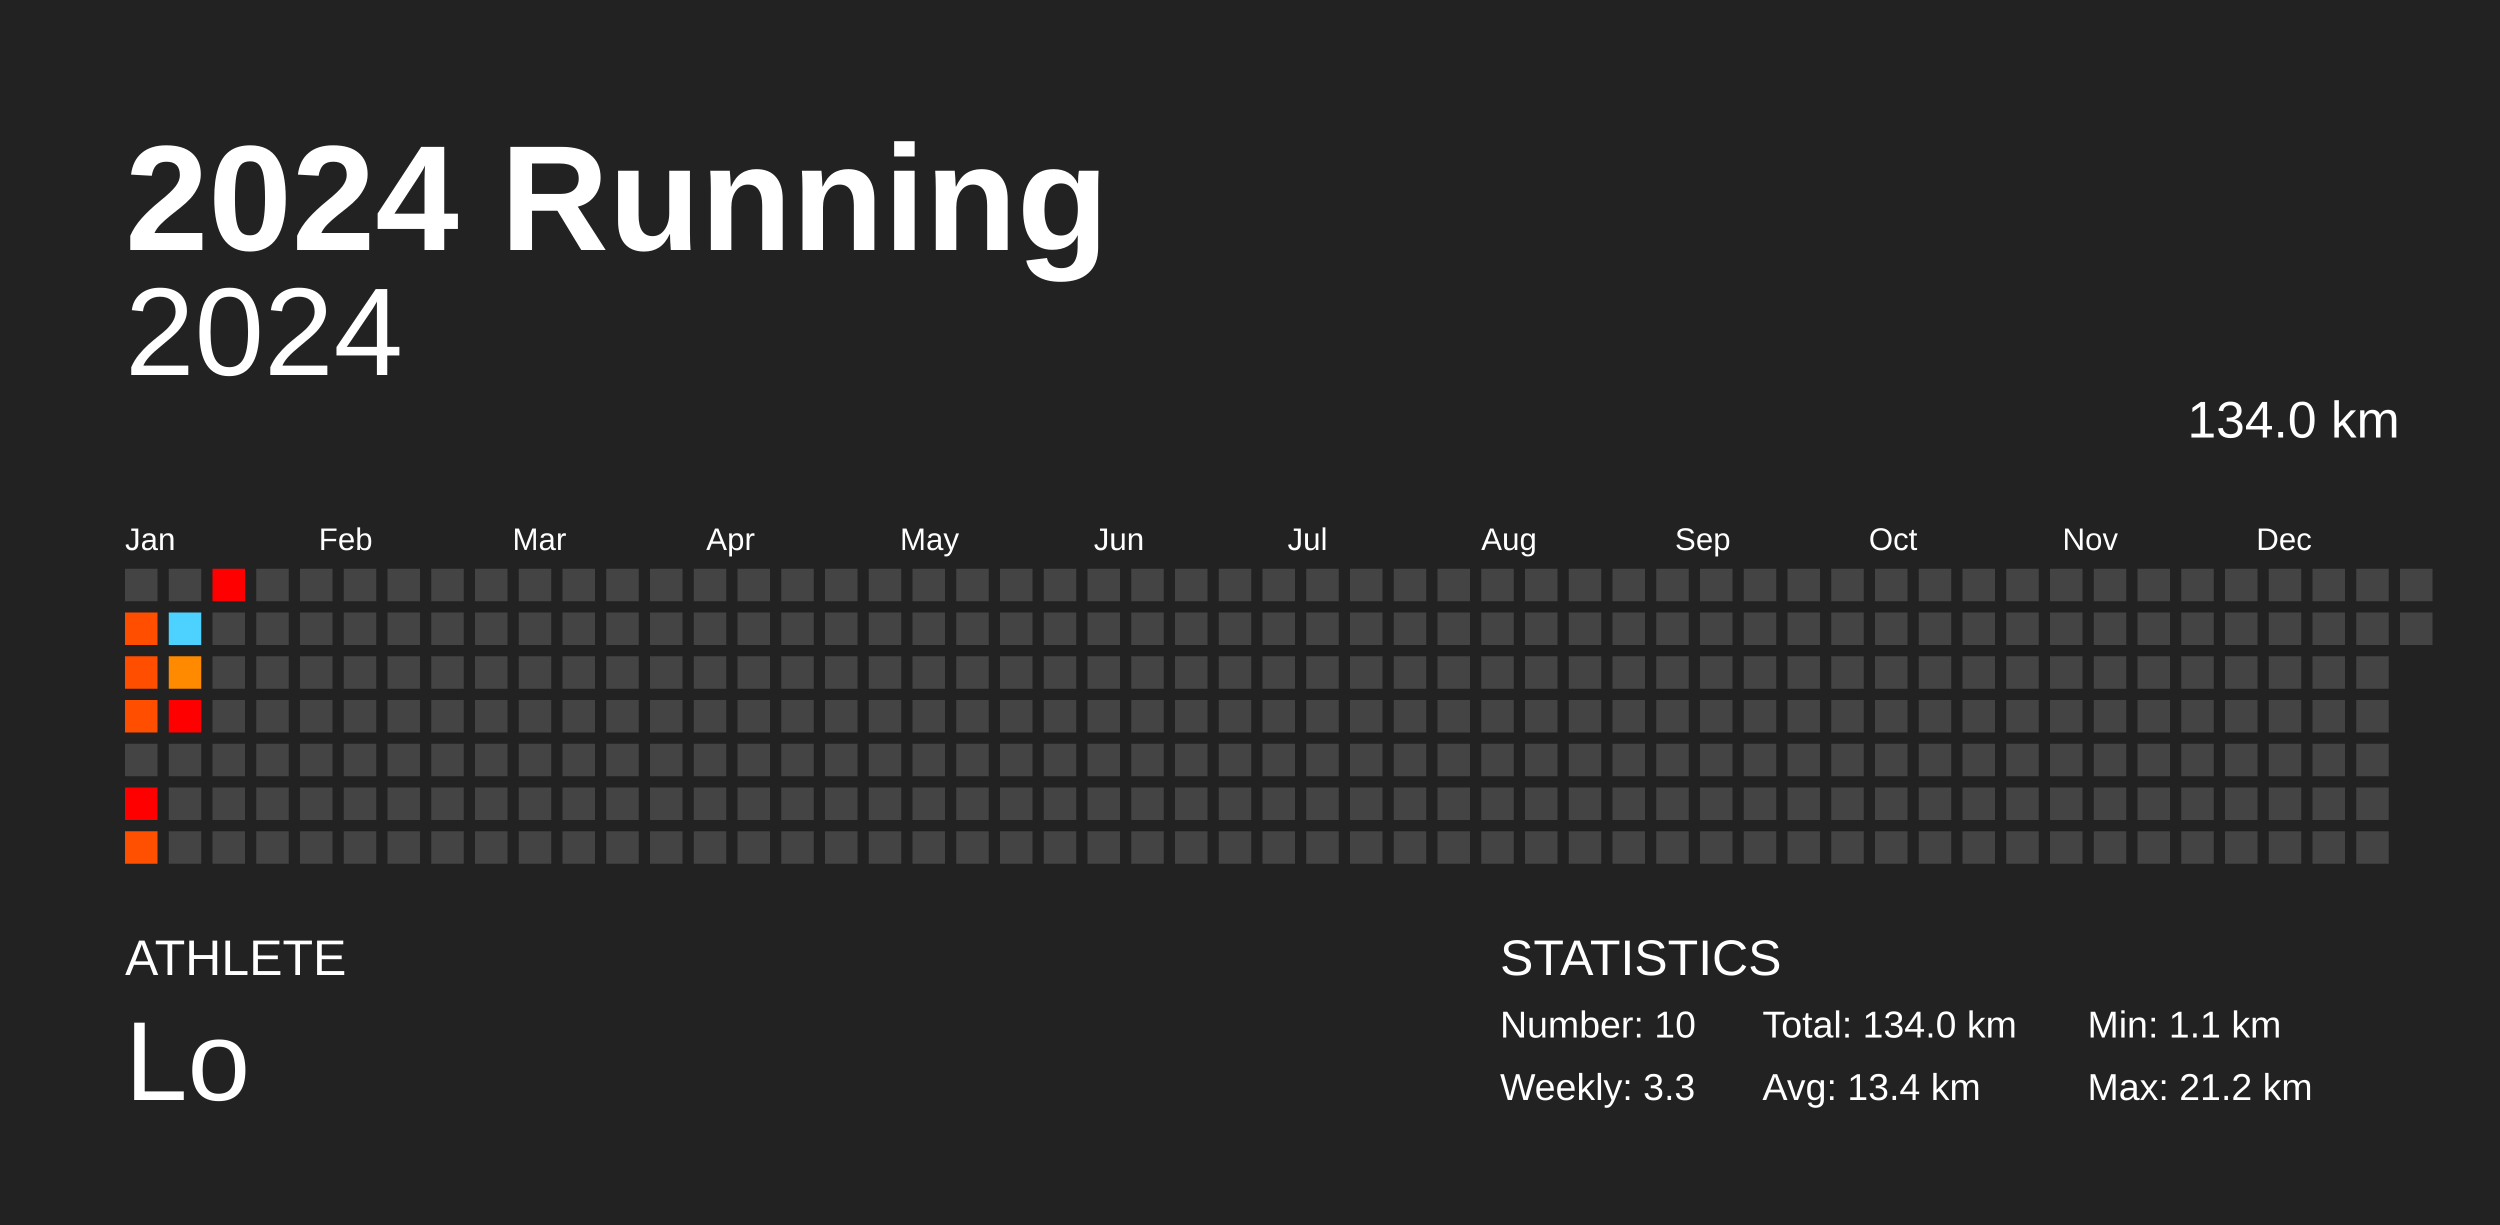
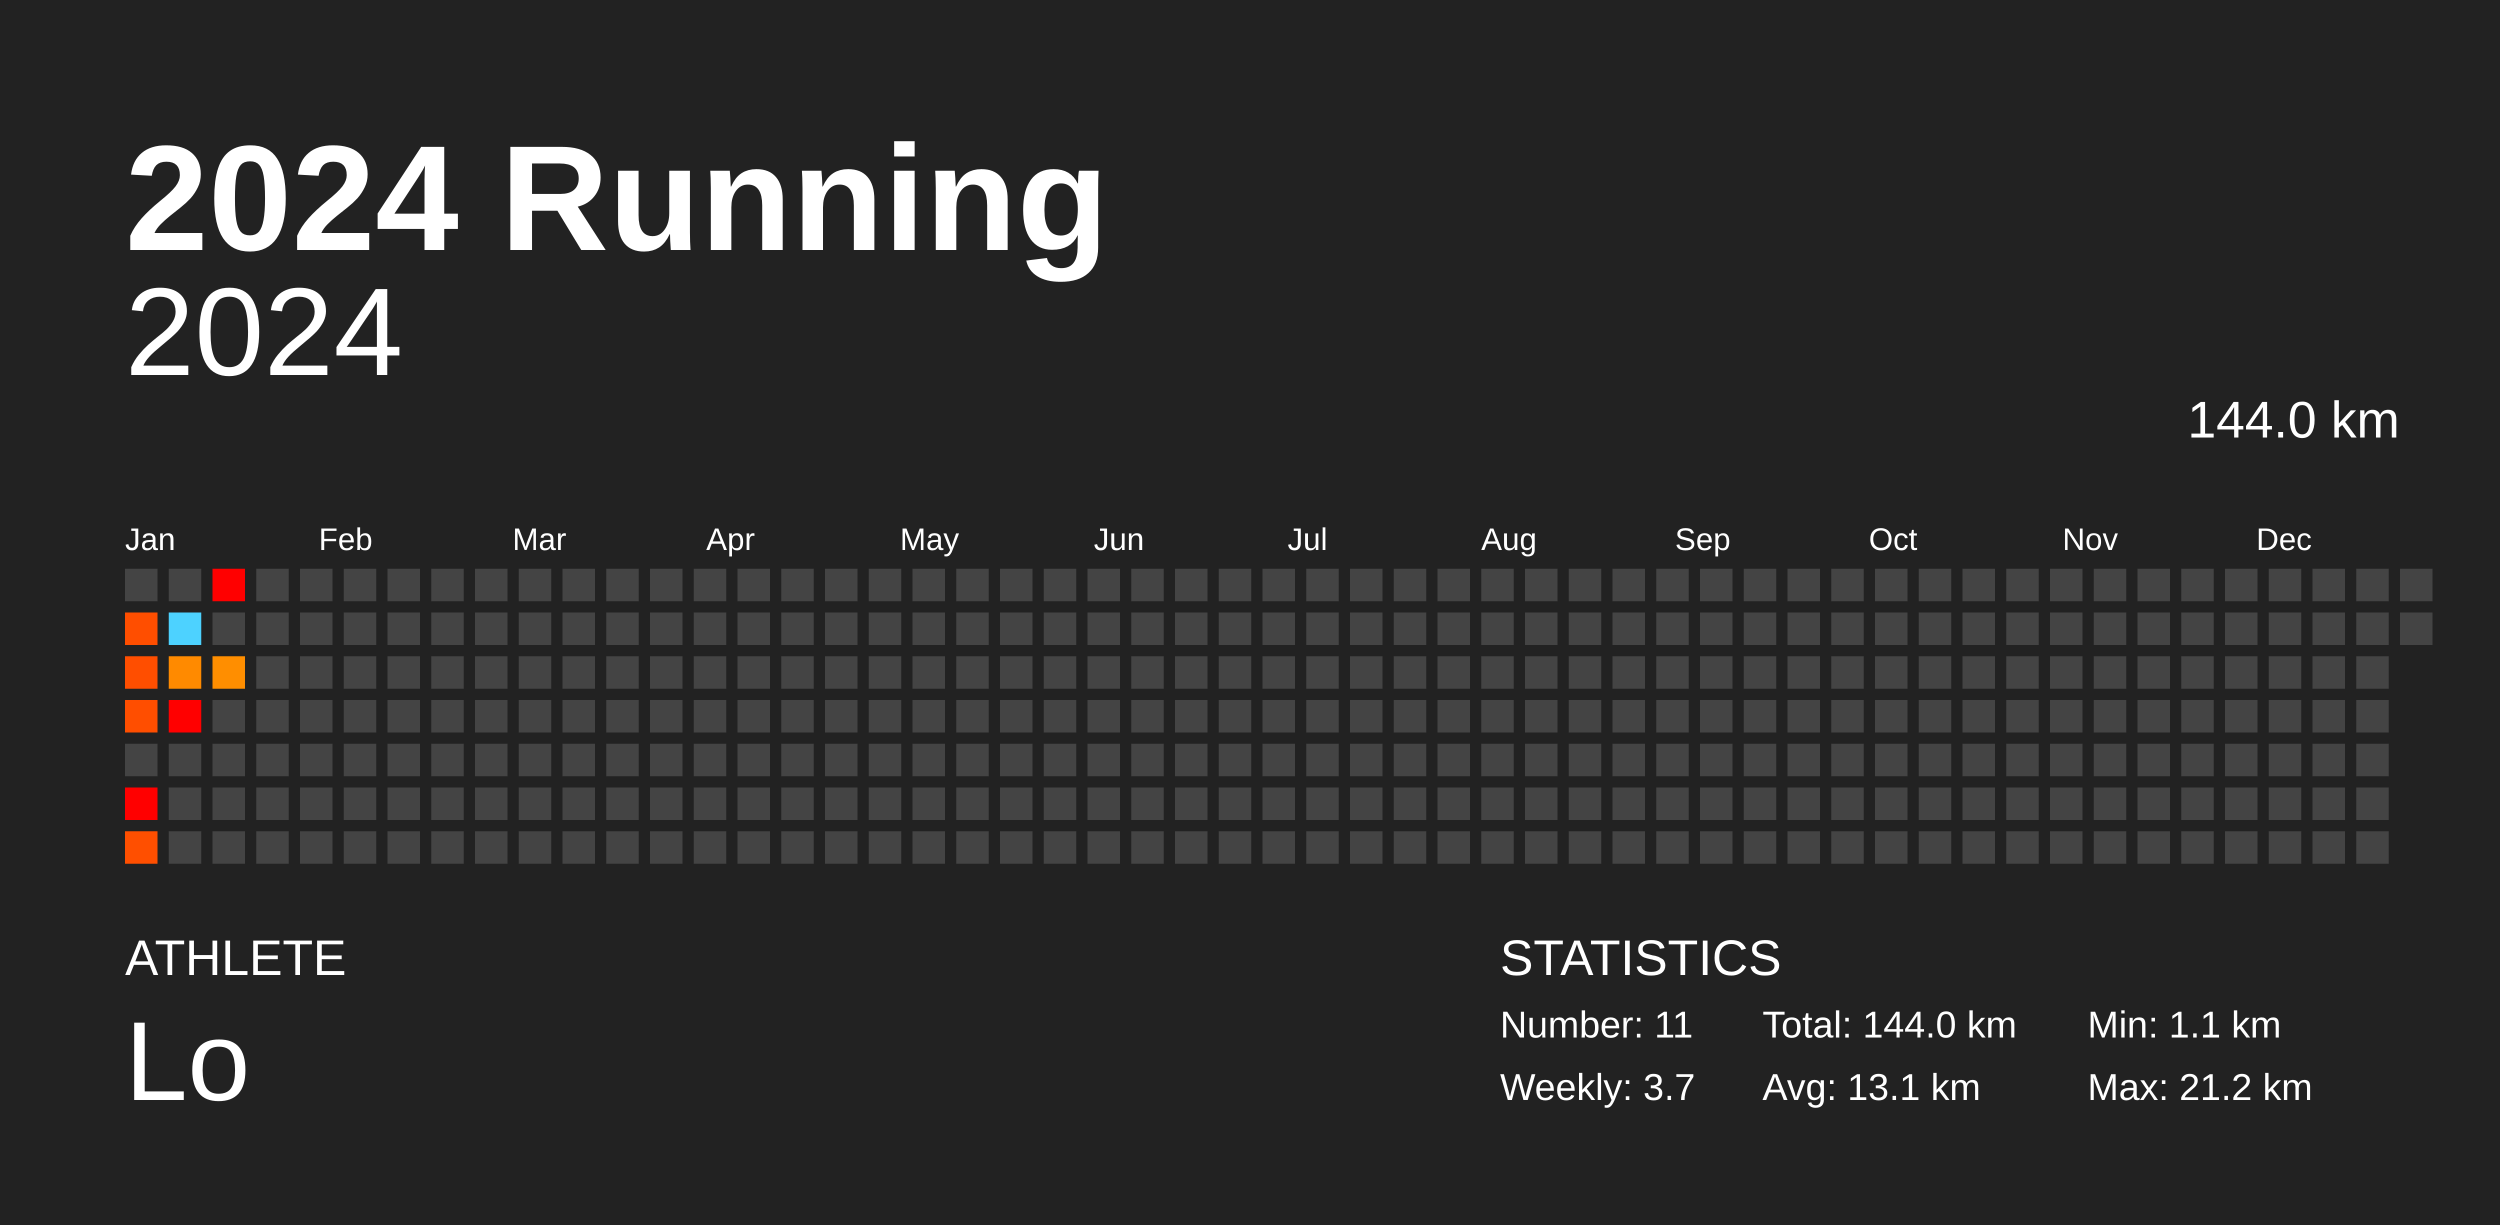
<svg xmlns="http://www.w3.org/2000/svg" baseProfile="full" height="98mm" version="1.1" viewBox="0,0,200,98" width="200mm">
  <defs />
  <rect fill="#222222" height="98" width="200" x="0" y="0" />
  <text fill="#FFFFFF" style="font-size:12px; font-family:Arial; font-weight:bold;" x="10" y="20">2024 Running</text>
  <text fill="#FFFFFF" style="font-size:4px; font-family:Arial" x="10" y="78">ATHLETE</text>
  <text fill="#FFFFFF" style="font-size:9px; font-family:Arial" x="10" y="88">Lo</text>
  <text fill="#FFFFFF" style="font-size:4px; font-family:Arial" x="120" y="78">STATISTICS</text>
-   <text fill="#FFFFFF" style="font-size:3px; font-family:Arial" x="120" y="83">Number: 10</text>
-   <text fill="#FFFFFF" style="font-size:3px; font-family:Arial" x="120" y="88">Weekly: 3.3</text>
-   <text fill="#FFFFFF" style="font-size:3px; font-family:Arial" x="141" y="83">Total: 134.0 km</text>
-   <text fill="#FFFFFF" style="font-size:3px; font-family:Arial" x="141" y="88">Avg: 13.4 km</text>
+   <text fill="#FFFFFF" style="font-size:3px; font-family:Arial" x="120" y="83">Number: 11</text>
+   <text fill="#FFFFFF" style="font-size:3px; font-family:Arial" x="120" y="88">Weekly: 3.7</text>
+   <text fill="#FFFFFF" style="font-size:3px; font-family:Arial" x="141" y="83">Total: 144.0 km</text>
+   <text fill="#FFFFFF" style="font-size:3px; font-family:Arial" x="141" y="88">Avg: 13.1 km</text>
  <text fill="#FFFFFF" style="font-size:3px; font-family:Arial" x="167" y="83">Min: 1.1 km</text>
  <text fill="#FFFFFF" style="font-size:3px; font-family:Arial" x="167" y="88">Max: 21.2 km</text>
  <text alignment-baseline="hanging" fill="#FFFFFF" style="font-size:10.0px; font-family:Arial;" x="10" y="30">2024</text>
-   <text alignment-baseline="hanging" fill="#FFFFFF" style="font-size:4.125px; font-family:Arial;" x="175" y="35">134.0 km</text>
+   <text alignment-baseline="hanging" fill="#FFFFFF" style="font-size:4.125px; font-family:Arial;" x="175" y="35">144.0 km</text>
  <text fill="#FFFFFF" style="font-size:2.5px; font-family:Arial" x="10.0" y="44">Jan</text>
  <text fill="#FFFFFF" style="font-size:2.5px; font-family:Arial" x="25.5" y="44">Feb</text>
  <text fill="#FFFFFF" style="font-size:2.5px; font-family:Arial" x="41.0" y="44">Mar</text>
  <text fill="#FFFFFF" style="font-size:2.5px; font-family:Arial" x="56.5" y="44">Apr</text>
  <text fill="#FFFFFF" style="font-size:2.5px; font-family:Arial" x="72.0" y="44">May</text>
  <text fill="#FFFFFF" style="font-size:2.5px; font-family:Arial" x="87.5" y="44">Jun</text>
  <text fill="#FFFFFF" style="font-size:2.5px; font-family:Arial" x="103.0" y="44">Jul</text>
  <text fill="#FFFFFF" style="font-size:2.5px; font-family:Arial" x="118.5" y="44">Aug</text>
  <text fill="#FFFFFF" style="font-size:2.5px; font-family:Arial" x="134.0" y="44">Sep</text>
  <text fill="#FFFFFF" style="font-size:2.5px; font-family:Arial" x="149.5" y="44">Oct</text>
  <text fill="#FFFFFF" style="font-size:2.5px; font-family:Arial" x="165.0" y="44">Nov</text>
  <text fill="#FFFFFF" style="font-size:2.5px; font-family:Arial" x="180.5" y="44">Dec</text>
  <rect fill="#444444" height="2.6" width="2.6" x="10.0" y="45.5" />
  <rect fill="#ff4e00" height="2.6" width="2.6" x="10.0" y="49.0" />
  <rect fill="#ff4e00" height="2.6" width="2.6" x="10.0" y="52.5" />
  <rect fill="#ff4e00" height="2.6" width="2.6" x="10.0" y="56.0" />
  <rect fill="#444444" height="2.6" width="2.6" x="10.0" y="59.5" />
  <rect fill="red" height="2.6" width="2.6" x="10.0" y="63.0" />
  <rect fill="#ff4f00" height="2.6" width="2.6" x="10.0" y="66.5" />
  <rect fill="#444444" height="2.6" width="2.6" x="13.5" y="45.5" />
  <rect fill="#4dd2ff" height="2.6" width="2.6" x="13.5" y="49.0" />
  <rect fill="#ff8a00" height="2.6" width="2.6" x="13.5" y="52.5" />
  <rect fill="red" height="2.6" width="2.6" x="13.5" y="56.0" />
  <rect fill="#444444" height="2.6" width="2.6" x="13.5" y="59.5" />
  <rect fill="#444444" height="2.6" width="2.6" x="13.5" y="63.0" />
  <rect fill="#444444" height="2.6" width="2.6" x="13.5" y="66.5" />
  <rect fill="red" height="2.6" width="2.6" x="17.0" y="45.5" />
  <rect fill="#444444" height="2.6" width="2.6" x="17.0" y="49.0" />
-   <rect fill="#444444" height="2.6" width="2.6" x="17.0" y="52.5" />
+   <rect fill="#ff8e00" height="2.6" width="2.6" x="17.0" y="52.5" />
  <rect fill="#444444" height="2.6" width="2.6" x="17.0" y="56.0" />
  <rect fill="#444444" height="2.6" width="2.6" x="17.0" y="59.5" />
  <rect fill="#444444" height="2.6" width="2.6" x="17.0" y="63.0" />
  <rect fill="#444444" height="2.6" width="2.6" x="17.0" y="66.5" />
  <rect fill="#444444" height="2.6" width="2.6" x="20.5" y="45.5" />
  <rect fill="#444444" height="2.6" width="2.6" x="20.5" y="49.0" />
  <rect fill="#444444" height="2.6" width="2.6" x="20.5" y="52.5" />
  <rect fill="#444444" height="2.6" width="2.6" x="20.5" y="56.0" />
  <rect fill="#444444" height="2.6" width="2.6" x="20.5" y="59.5" />
  <rect fill="#444444" height="2.6" width="2.6" x="20.5" y="63.0" />
  <rect fill="#444444" height="2.6" width="2.6" x="20.5" y="66.5" />
  <rect fill="#444444" height="2.6" width="2.6" x="24.0" y="45.5" />
  <rect fill="#444444" height="2.6" width="2.6" x="24.0" y="49.0" />
  <rect fill="#444444" height="2.6" width="2.6" x="24.0" y="52.5" />
  <rect fill="#444444" height="2.6" width="2.6" x="24.0" y="56.0" />
  <rect fill="#444444" height="2.6" width="2.6" x="24.0" y="59.5" />
  <rect fill="#444444" height="2.6" width="2.6" x="24.0" y="63.0" />
  <rect fill="#444444" height="2.6" width="2.6" x="24.0" y="66.5" />
  <rect fill="#444444" height="2.6" width="2.6" x="27.5" y="45.5" />
  <rect fill="#444444" height="2.6" width="2.6" x="27.5" y="49.0" />
  <rect fill="#444444" height="2.6" width="2.6" x="27.5" y="52.5" />
  <rect fill="#444444" height="2.6" width="2.6" x="27.5" y="56.0" />
  <rect fill="#444444" height="2.6" width="2.6" x="27.5" y="59.5" />
  <rect fill="#444444" height="2.6" width="2.6" x="27.5" y="63.0" />
  <rect fill="#444444" height="2.6" width="2.6" x="27.5" y="66.5" />
  <rect fill="#444444" height="2.6" width="2.6" x="31.0" y="45.5" />
  <rect fill="#444444" height="2.6" width="2.6" x="31.0" y="49.0" />
  <rect fill="#444444" height="2.6" width="2.6" x="31.0" y="52.5" />
  <rect fill="#444444" height="2.6" width="2.6" x="31.0" y="56.0" />
  <rect fill="#444444" height="2.6" width="2.6" x="31.0" y="59.5" />
  <rect fill="#444444" height="2.6" width="2.6" x="31.0" y="63.0" />
  <rect fill="#444444" height="2.6" width="2.6" x="31.0" y="66.5" />
  <rect fill="#444444" height="2.6" width="2.6" x="34.5" y="45.5" />
  <rect fill="#444444" height="2.6" width="2.6" x="34.5" y="49.0" />
  <rect fill="#444444" height="2.6" width="2.6" x="34.5" y="52.5" />
  <rect fill="#444444" height="2.6" width="2.6" x="34.5" y="56.0" />
  <rect fill="#444444" height="2.6" width="2.6" x="34.5" y="59.5" />
  <rect fill="#444444" height="2.6" width="2.6" x="34.5" y="63.0" />
  <rect fill="#444444" height="2.6" width="2.6" x="34.5" y="66.5" />
  <rect fill="#444444" height="2.6" width="2.6" x="38.0" y="45.5" />
  <rect fill="#444444" height="2.6" width="2.6" x="38.0" y="49.0" />
  <rect fill="#444444" height="2.6" width="2.6" x="38.0" y="52.5" />
  <rect fill="#444444" height="2.6" width="2.6" x="38.0" y="56.0" />
  <rect fill="#444444" height="2.6" width="2.6" x="38.0" y="59.5" />
  <rect fill="#444444" height="2.6" width="2.6" x="38.0" y="63.0" />
  <rect fill="#444444" height="2.6" width="2.6" x="38.0" y="66.5" />
  <rect fill="#444444" height="2.6" width="2.6" x="41.5" y="45.5" />
  <rect fill="#444444" height="2.6" width="2.6" x="41.5" y="49.0" />
  <rect fill="#444444" height="2.6" width="2.6" x="41.5" y="52.5" />
  <rect fill="#444444" height="2.6" width="2.6" x="41.5" y="56.0" />
  <rect fill="#444444" height="2.6" width="2.6" x="41.5" y="59.5" />
  <rect fill="#444444" height="2.6" width="2.6" x="41.5" y="63.0" />
  <rect fill="#444444" height="2.6" width="2.6" x="41.5" y="66.5" />
  <rect fill="#444444" height="2.6" width="2.6" x="45.0" y="45.5" />
  <rect fill="#444444" height="2.6" width="2.6" x="45.0" y="49.0" />
  <rect fill="#444444" height="2.6" width="2.6" x="45.0" y="52.5" />
  <rect fill="#444444" height="2.6" width="2.6" x="45.0" y="56.0" />
  <rect fill="#444444" height="2.6" width="2.6" x="45.0" y="59.5" />
  <rect fill="#444444" height="2.6" width="2.6" x="45.0" y="63.0" />
  <rect fill="#444444" height="2.6" width="2.6" x="45.0" y="66.5" />
  <rect fill="#444444" height="2.6" width="2.6" x="48.5" y="45.5" />
  <rect fill="#444444" height="2.6" width="2.6" x="48.5" y="49.0" />
  <rect fill="#444444" height="2.6" width="2.6" x="48.5" y="52.5" />
  <rect fill="#444444" height="2.6" width="2.6" x="48.5" y="56.0" />
  <rect fill="#444444" height="2.6" width="2.6" x="48.5" y="59.5" />
  <rect fill="#444444" height="2.6" width="2.6" x="48.5" y="63.0" />
  <rect fill="#444444" height="2.6" width="2.6" x="48.5" y="66.5" />
  <rect fill="#444444" height="2.6" width="2.6" x="52.0" y="45.5" />
  <rect fill="#444444" height="2.6" width="2.6" x="52.0" y="49.0" />
  <rect fill="#444444" height="2.6" width="2.6" x="52.0" y="52.5" />
  <rect fill="#444444" height="2.6" width="2.6" x="52.0" y="56.0" />
  <rect fill="#444444" height="2.6" width="2.6" x="52.0" y="59.5" />
  <rect fill="#444444" height="2.6" width="2.6" x="52.0" y="63.0" />
  <rect fill="#444444" height="2.6" width="2.6" x="52.0" y="66.5" />
  <rect fill="#444444" height="2.6" width="2.6" x="55.5" y="45.5" />
  <rect fill="#444444" height="2.6" width="2.6" x="55.5" y="49.0" />
  <rect fill="#444444" height="2.6" width="2.6" x="55.5" y="52.5" />
  <rect fill="#444444" height="2.6" width="2.6" x="55.5" y="56.0" />
  <rect fill="#444444" height="2.6" width="2.6" x="55.5" y="59.5" />
  <rect fill="#444444" height="2.6" width="2.6" x="55.5" y="63.0" />
  <rect fill="#444444" height="2.6" width="2.6" x="55.5" y="66.5" />
  <rect fill="#444444" height="2.6" width="2.6" x="59.0" y="45.5" />
  <rect fill="#444444" height="2.6" width="2.6" x="59.0" y="49.0" />
  <rect fill="#444444" height="2.6" width="2.6" x="59.0" y="52.5" />
  <rect fill="#444444" height="2.6" width="2.6" x="59.0" y="56.0" />
  <rect fill="#444444" height="2.6" width="2.6" x="59.0" y="59.5" />
  <rect fill="#444444" height="2.6" width="2.6" x="59.0" y="63.0" />
  <rect fill="#444444" height="2.6" width="2.6" x="59.0" y="66.5" />
  <rect fill="#444444" height="2.6" width="2.6" x="62.5" y="45.5" />
  <rect fill="#444444" height="2.6" width="2.6" x="62.5" y="49.0" />
  <rect fill="#444444" height="2.6" width="2.6" x="62.5" y="52.5" />
  <rect fill="#444444" height="2.6" width="2.6" x="62.5" y="56.0" />
  <rect fill="#444444" height="2.6" width="2.6" x="62.5" y="59.5" />
  <rect fill="#444444" height="2.6" width="2.6" x="62.5" y="63.0" />
  <rect fill="#444444" height="2.6" width="2.6" x="62.5" y="66.5" />
  <rect fill="#444444" height="2.6" width="2.6" x="66.0" y="45.5" />
  <rect fill="#444444" height="2.6" width="2.6" x="66.0" y="49.0" />
  <rect fill="#444444" height="2.6" width="2.6" x="66.0" y="52.5" />
  <rect fill="#444444" height="2.6" width="2.6" x="66.0" y="56.0" />
  <rect fill="#444444" height="2.6" width="2.6" x="66.0" y="59.5" />
  <rect fill="#444444" height="2.6" width="2.6" x="66.0" y="63.0" />
  <rect fill="#444444" height="2.6" width="2.6" x="66.0" y="66.5" />
  <rect fill="#444444" height="2.6" width="2.6" x="69.5" y="45.5" />
  <rect fill="#444444" height="2.6" width="2.6" x="69.5" y="49.0" />
  <rect fill="#444444" height="2.6" width="2.6" x="69.5" y="52.5" />
  <rect fill="#444444" height="2.6" width="2.6" x="69.5" y="56.0" />
  <rect fill="#444444" height="2.6" width="2.6" x="69.5" y="59.5" />
  <rect fill="#444444" height="2.6" width="2.6" x="69.5" y="63.0" />
  <rect fill="#444444" height="2.6" width="2.6" x="69.5" y="66.5" />
  <rect fill="#444444" height="2.6" width="2.6" x="73.0" y="45.5" />
  <rect fill="#444444" height="2.6" width="2.6" x="73.0" y="49.0" />
  <rect fill="#444444" height="2.6" width="2.6" x="73.0" y="52.5" />
  <rect fill="#444444" height="2.6" width="2.6" x="73.0" y="56.0" />
  <rect fill="#444444" height="2.6" width="2.6" x="73.0" y="59.5" />
  <rect fill="#444444" height="2.6" width="2.6" x="73.0" y="63.0" />
  <rect fill="#444444" height="2.6" width="2.6" x="73.0" y="66.5" />
  <rect fill="#444444" height="2.6" width="2.6" x="76.5" y="45.5" />
  <rect fill="#444444" height="2.6" width="2.6" x="76.5" y="49.0" />
  <rect fill="#444444" height="2.6" width="2.6" x="76.5" y="52.5" />
  <rect fill="#444444" height="2.6" width="2.6" x="76.5" y="56.0" />
  <rect fill="#444444" height="2.6" width="2.6" x="76.5" y="59.5" />
  <rect fill="#444444" height="2.6" width="2.6" x="76.5" y="63.0" />
  <rect fill="#444444" height="2.6" width="2.6" x="76.5" y="66.5" />
  <rect fill="#444444" height="2.6" width="2.6" x="80.0" y="45.5" />
  <rect fill="#444444" height="2.6" width="2.6" x="80.0" y="49.0" />
  <rect fill="#444444" height="2.6" width="2.6" x="80.0" y="52.5" />
  <rect fill="#444444" height="2.6" width="2.6" x="80.0" y="56.0" />
  <rect fill="#444444" height="2.6" width="2.6" x="80.0" y="59.5" />
  <rect fill="#444444" height="2.6" width="2.6" x="80.0" y="63.0" />
  <rect fill="#444444" height="2.6" width="2.6" x="80.0" y="66.5" />
  <rect fill="#444444" height="2.6" width="2.6" x="83.5" y="45.5" />
  <rect fill="#444444" height="2.6" width="2.6" x="83.5" y="49.0" />
  <rect fill="#444444" height="2.6" width="2.6" x="83.5" y="52.5" />
  <rect fill="#444444" height="2.6" width="2.6" x="83.5" y="56.0" />
  <rect fill="#444444" height="2.6" width="2.6" x="83.5" y="59.5" />
  <rect fill="#444444" height="2.6" width="2.6" x="83.5" y="63.0" />
  <rect fill="#444444" height="2.6" width="2.6" x="83.5" y="66.5" />
  <rect fill="#444444" height="2.6" width="2.6" x="87.0" y="45.5" />
  <rect fill="#444444" height="2.6" width="2.6" x="87.0" y="49.0" />
  <rect fill="#444444" height="2.6" width="2.6" x="87.0" y="52.5" />
  <rect fill="#444444" height="2.6" width="2.6" x="87.0" y="56.0" />
  <rect fill="#444444" height="2.6" width="2.6" x="87.0" y="59.5" />
  <rect fill="#444444" height="2.6" width="2.6" x="87.0" y="63.0" />
  <rect fill="#444444" height="2.6" width="2.6" x="87.0" y="66.5" />
  <rect fill="#444444" height="2.6" width="2.6" x="90.5" y="45.5" />
  <rect fill="#444444" height="2.6" width="2.6" x="90.5" y="49.0" />
  <rect fill="#444444" height="2.6" width="2.6" x="90.5" y="52.5" />
  <rect fill="#444444" height="2.6" width="2.6" x="90.5" y="56.0" />
  <rect fill="#444444" height="2.6" width="2.6" x="90.5" y="59.5" />
  <rect fill="#444444" height="2.6" width="2.6" x="90.5" y="63.0" />
  <rect fill="#444444" height="2.6" width="2.6" x="90.5" y="66.5" />
  <rect fill="#444444" height="2.6" width="2.6" x="94.0" y="45.5" />
  <rect fill="#444444" height="2.6" width="2.6" x="94.0" y="49.0" />
  <rect fill="#444444" height="2.6" width="2.6" x="94.0" y="52.5" />
  <rect fill="#444444" height="2.6" width="2.6" x="94.0" y="56.0" />
  <rect fill="#444444" height="2.6" width="2.6" x="94.0" y="59.5" />
  <rect fill="#444444" height="2.6" width="2.6" x="94.0" y="63.0" />
  <rect fill="#444444" height="2.6" width="2.6" x="94.0" y="66.5" />
  <rect fill="#444444" height="2.6" width="2.6" x="97.5" y="45.5" />
  <rect fill="#444444" height="2.6" width="2.6" x="97.5" y="49.0" />
  <rect fill="#444444" height="2.6" width="2.6" x="97.5" y="52.5" />
  <rect fill="#444444" height="2.6" width="2.6" x="97.5" y="56.0" />
  <rect fill="#444444" height="2.6" width="2.6" x="97.5" y="59.5" />
  <rect fill="#444444" height="2.6" width="2.6" x="97.5" y="63.0" />
  <rect fill="#444444" height="2.6" width="2.6" x="97.5" y="66.5" />
  <rect fill="#444444" height="2.6" width="2.6" x="101.0" y="45.5" />
  <rect fill="#444444" height="2.6" width="2.6" x="101.0" y="49.0" />
  <rect fill="#444444" height="2.6" width="2.6" x="101.0" y="52.5" />
  <rect fill="#444444" height="2.6" width="2.6" x="101.0" y="56.0" />
  <rect fill="#444444" height="2.6" width="2.6" x="101.0" y="59.5" />
  <rect fill="#444444" height="2.6" width="2.6" x="101.0" y="63.0" />
  <rect fill="#444444" height="2.6" width="2.6" x="101.0" y="66.5" />
  <rect fill="#444444" height="2.6" width="2.6" x="104.5" y="45.5" />
  <rect fill="#444444" height="2.6" width="2.6" x="104.5" y="49.0" />
  <rect fill="#444444" height="2.6" width="2.6" x="104.5" y="52.5" />
  <rect fill="#444444" height="2.6" width="2.6" x="104.5" y="56.0" />
  <rect fill="#444444" height="2.6" width="2.6" x="104.5" y="59.5" />
  <rect fill="#444444" height="2.6" width="2.6" x="104.5" y="63.0" />
  <rect fill="#444444" height="2.6" width="2.6" x="104.5" y="66.5" />
  <rect fill="#444444" height="2.6" width="2.6" x="108.0" y="45.5" />
  <rect fill="#444444" height="2.6" width="2.6" x="108.0" y="49.0" />
  <rect fill="#444444" height="2.6" width="2.6" x="108.0" y="52.5" />
  <rect fill="#444444" height="2.6" width="2.6" x="108.0" y="56.0" />
  <rect fill="#444444" height="2.6" width="2.6" x="108.0" y="59.5" />
  <rect fill="#444444" height="2.6" width="2.6" x="108.0" y="63.0" />
  <rect fill="#444444" height="2.6" width="2.6" x="108.0" y="66.5" />
  <rect fill="#444444" height="2.6" width="2.6" x="111.5" y="45.5" />
  <rect fill="#444444" height="2.6" width="2.6" x="111.5" y="49.0" />
  <rect fill="#444444" height="2.6" width="2.6" x="111.5" y="52.5" />
  <rect fill="#444444" height="2.6" width="2.6" x="111.5" y="56.0" />
  <rect fill="#444444" height="2.6" width="2.6" x="111.5" y="59.5" />
  <rect fill="#444444" height="2.6" width="2.6" x="111.5" y="63.0" />
  <rect fill="#444444" height="2.6" width="2.6" x="111.5" y="66.5" />
  <rect fill="#444444" height="2.6" width="2.6" x="115.0" y="45.5" />
  <rect fill="#444444" height="2.6" width="2.6" x="115.0" y="49.0" />
  <rect fill="#444444" height="2.6" width="2.6" x="115.0" y="52.5" />
  <rect fill="#444444" height="2.6" width="2.6" x="115.0" y="56.0" />
  <rect fill="#444444" height="2.6" width="2.6" x="115.0" y="59.5" />
  <rect fill="#444444" height="2.6" width="2.6" x="115.0" y="63.0" />
  <rect fill="#444444" height="2.6" width="2.6" x="115.0" y="66.5" />
  <rect fill="#444444" height="2.6" width="2.6" x="118.5" y="45.5" />
  <rect fill="#444444" height="2.6" width="2.6" x="118.5" y="49.0" />
  <rect fill="#444444" height="2.6" width="2.6" x="118.5" y="52.5" />
  <rect fill="#444444" height="2.6" width="2.6" x="118.5" y="56.0" />
  <rect fill="#444444" height="2.6" width="2.6" x="118.5" y="59.5" />
  <rect fill="#444444" height="2.6" width="2.6" x="118.5" y="63.0" />
  <rect fill="#444444" height="2.6" width="2.6" x="118.5" y="66.5" />
  <rect fill="#444444" height="2.6" width="2.6" x="122.0" y="45.5" />
  <rect fill="#444444" height="2.6" width="2.6" x="122.0" y="49.0" />
  <rect fill="#444444" height="2.6" width="2.6" x="122.0" y="52.5" />
  <rect fill="#444444" height="2.6" width="2.6" x="122.0" y="56.0" />
  <rect fill="#444444" height="2.6" width="2.6" x="122.0" y="59.5" />
  <rect fill="#444444" height="2.6" width="2.6" x="122.0" y="63.0" />
  <rect fill="#444444" height="2.6" width="2.6" x="122.0" y="66.5" />
  <rect fill="#444444" height="2.6" width="2.6" x="125.5" y="45.5" />
  <rect fill="#444444" height="2.6" width="2.6" x="125.5" y="49.0" />
  <rect fill="#444444" height="2.6" width="2.6" x="125.5" y="52.5" />
  <rect fill="#444444" height="2.6" width="2.6" x="125.5" y="56.0" />
  <rect fill="#444444" height="2.6" width="2.6" x="125.5" y="59.5" />
  <rect fill="#444444" height="2.6" width="2.6" x="125.5" y="63.0" />
  <rect fill="#444444" height="2.6" width="2.6" x="125.5" y="66.5" />
  <rect fill="#444444" height="2.6" width="2.6" x="129.0" y="45.5" />
  <rect fill="#444444" height="2.6" width="2.6" x="129.0" y="49.0" />
  <rect fill="#444444" height="2.6" width="2.6" x="129.0" y="52.5" />
  <rect fill="#444444" height="2.6" width="2.6" x="129.0" y="56.0" />
  <rect fill="#444444" height="2.6" width="2.6" x="129.0" y="59.5" />
  <rect fill="#444444" height="2.6" width="2.6" x="129.0" y="63.0" />
  <rect fill="#444444" height="2.6" width="2.6" x="129.0" y="66.5" />
  <rect fill="#444444" height="2.6" width="2.6" x="132.5" y="45.5" />
  <rect fill="#444444" height="2.6" width="2.6" x="132.5" y="49.0" />
  <rect fill="#444444" height="2.6" width="2.6" x="132.5" y="52.5" />
  <rect fill="#444444" height="2.6" width="2.6" x="132.5" y="56.0" />
  <rect fill="#444444" height="2.6" width="2.6" x="132.5" y="59.5" />
  <rect fill="#444444" height="2.6" width="2.6" x="132.5" y="63.0" />
  <rect fill="#444444" height="2.6" width="2.6" x="132.5" y="66.5" />
  <rect fill="#444444" height="2.6" width="2.6" x="136.0" y="45.5" />
  <rect fill="#444444" height="2.6" width="2.6" x="136.0" y="49.0" />
  <rect fill="#444444" height="2.6" width="2.6" x="136.0" y="52.5" />
  <rect fill="#444444" height="2.6" width="2.6" x="136.0" y="56.0" />
  <rect fill="#444444" height="2.6" width="2.6" x="136.0" y="59.5" />
  <rect fill="#444444" height="2.6" width="2.6" x="136.0" y="63.0" />
  <rect fill="#444444" height="2.6" width="2.6" x="136.0" y="66.5" />
  <rect fill="#444444" height="2.6" width="2.6" x="139.5" y="45.5" />
  <rect fill="#444444" height="2.6" width="2.6" x="139.5" y="49.0" />
  <rect fill="#444444" height="2.6" width="2.6" x="139.5" y="52.5" />
  <rect fill="#444444" height="2.6" width="2.6" x="139.5" y="56.0" />
  <rect fill="#444444" height="2.6" width="2.6" x="139.5" y="59.5" />
  <rect fill="#444444" height="2.6" width="2.6" x="139.5" y="63.0" />
  <rect fill="#444444" height="2.6" width="2.6" x="139.5" y="66.5" />
  <rect fill="#444444" height="2.6" width="2.6" x="143.0" y="45.5" />
  <rect fill="#444444" height="2.6" width="2.6" x="143.0" y="49.0" />
  <rect fill="#444444" height="2.6" width="2.6" x="143.0" y="52.5" />
  <rect fill="#444444" height="2.6" width="2.6" x="143.0" y="56.0" />
  <rect fill="#444444" height="2.6" width="2.6" x="143.0" y="59.5" />
  <rect fill="#444444" height="2.6" width="2.6" x="143.0" y="63.0" />
  <rect fill="#444444" height="2.6" width="2.6" x="143.0" y="66.5" />
  <rect fill="#444444" height="2.6" width="2.6" x="146.5" y="45.5" />
  <rect fill="#444444" height="2.6" width="2.6" x="146.5" y="49.0" />
  <rect fill="#444444" height="2.6" width="2.6" x="146.5" y="52.5" />
  <rect fill="#444444" height="2.6" width="2.6" x="146.5" y="56.0" />
  <rect fill="#444444" height="2.6" width="2.6" x="146.5" y="59.5" />
  <rect fill="#444444" height="2.6" width="2.6" x="146.5" y="63.0" />
  <rect fill="#444444" height="2.6" width="2.6" x="146.5" y="66.5" />
  <rect fill="#444444" height="2.6" width="2.6" x="150.0" y="45.5" />
  <rect fill="#444444" height="2.6" width="2.6" x="150.0" y="49.0" />
  <rect fill="#444444" height="2.6" width="2.6" x="150.0" y="52.5" />
  <rect fill="#444444" height="2.6" width="2.6" x="150.0" y="56.0" />
  <rect fill="#444444" height="2.6" width="2.6" x="150.0" y="59.5" />
  <rect fill="#444444" height="2.6" width="2.6" x="150.0" y="63.0" />
  <rect fill="#444444" height="2.6" width="2.6" x="150.0" y="66.5" />
  <rect fill="#444444" height="2.6" width="2.6" x="153.5" y="45.5" />
  <rect fill="#444444" height="2.6" width="2.6" x="153.5" y="49.0" />
  <rect fill="#444444" height="2.6" width="2.6" x="153.5" y="52.5" />
  <rect fill="#444444" height="2.6" width="2.6" x="153.5" y="56.0" />
  <rect fill="#444444" height="2.6" width="2.6" x="153.5" y="59.5" />
  <rect fill="#444444" height="2.6" width="2.6" x="153.5" y="63.0" />
  <rect fill="#444444" height="2.6" width="2.6" x="153.5" y="66.5" />
  <rect fill="#444444" height="2.6" width="2.6" x="157.0" y="45.5" />
  <rect fill="#444444" height="2.6" width="2.6" x="157.0" y="49.0" />
  <rect fill="#444444" height="2.6" width="2.6" x="157.0" y="52.5" />
  <rect fill="#444444" height="2.6" width="2.6" x="157.0" y="56.0" />
  <rect fill="#444444" height="2.6" width="2.6" x="157.0" y="59.5" />
  <rect fill="#444444" height="2.6" width="2.6" x="157.0" y="63.0" />
  <rect fill="#444444" height="2.6" width="2.6" x="157.0" y="66.5" />
  <rect fill="#444444" height="2.6" width="2.6" x="160.5" y="45.5" />
  <rect fill="#444444" height="2.6" width="2.6" x="160.5" y="49.0" />
  <rect fill="#444444" height="2.6" width="2.6" x="160.5" y="52.5" />
  <rect fill="#444444" height="2.6" width="2.6" x="160.5" y="56.0" />
  <rect fill="#444444" height="2.6" width="2.6" x="160.5" y="59.5" />
  <rect fill="#444444" height="2.6" width="2.6" x="160.5" y="63.0" />
  <rect fill="#444444" height="2.6" width="2.6" x="160.5" y="66.5" />
  <rect fill="#444444" height="2.6" width="2.6" x="164.0" y="45.5" />
  <rect fill="#444444" height="2.6" width="2.6" x="164.0" y="49.0" />
  <rect fill="#444444" height="2.6" width="2.6" x="164.0" y="52.5" />
  <rect fill="#444444" height="2.6" width="2.6" x="164.0" y="56.0" />
  <rect fill="#444444" height="2.6" width="2.6" x="164.0" y="59.5" />
  <rect fill="#444444" height="2.6" width="2.6" x="164.0" y="63.0" />
  <rect fill="#444444" height="2.6" width="2.6" x="164.0" y="66.5" />
  <rect fill="#444444" height="2.6" width="2.6" x="167.5" y="45.5" />
  <rect fill="#444444" height="2.6" width="2.6" x="167.5" y="49.0" />
  <rect fill="#444444" height="2.6" width="2.6" x="167.5" y="52.5" />
  <rect fill="#444444" height="2.6" width="2.6" x="167.5" y="56.0" />
  <rect fill="#444444" height="2.6" width="2.6" x="167.5" y="59.5" />
  <rect fill="#444444" height="2.6" width="2.6" x="167.5" y="63.0" />
  <rect fill="#444444" height="2.6" width="2.6" x="167.5" y="66.5" />
  <rect fill="#444444" height="2.6" width="2.6" x="171.0" y="45.5" />
  <rect fill="#444444" height="2.6" width="2.6" x="171.0" y="49.0" />
  <rect fill="#444444" height="2.6" width="2.6" x="171.0" y="52.5" />
  <rect fill="#444444" height="2.6" width="2.6" x="171.0" y="56.0" />
  <rect fill="#444444" height="2.6" width="2.6" x="171.0" y="59.5" />
  <rect fill="#444444" height="2.6" width="2.6" x="171.0" y="63.0" />
  <rect fill="#444444" height="2.6" width="2.6" x="171.0" y="66.5" />
  <rect fill="#444444" height="2.6" width="2.6" x="174.5" y="45.5" />
  <rect fill="#444444" height="2.6" width="2.6" x="174.5" y="49.0" />
  <rect fill="#444444" height="2.6" width="2.6" x="174.5" y="52.5" />
  <rect fill="#444444" height="2.6" width="2.6" x="174.5" y="56.0" />
  <rect fill="#444444" height="2.6" width="2.6" x="174.5" y="59.5" />
  <rect fill="#444444" height="2.6" width="2.6" x="174.5" y="63.0" />
  <rect fill="#444444" height="2.6" width="2.6" x="174.5" y="66.5" />
  <rect fill="#444444" height="2.6" width="2.6" x="178.0" y="45.5" />
  <rect fill="#444444" height="2.6" width="2.6" x="178.0" y="49.0" />
  <rect fill="#444444" height="2.6" width="2.6" x="178.0" y="52.5" />
  <rect fill="#444444" height="2.6" width="2.6" x="178.0" y="56.0" />
  <rect fill="#444444" height="2.6" width="2.6" x="178.0" y="59.5" />
  <rect fill="#444444" height="2.6" width="2.6" x="178.0" y="63.0" />
  <rect fill="#444444" height="2.6" width="2.6" x="178.0" y="66.5" />
  <rect fill="#444444" height="2.6" width="2.6" x="181.5" y="45.5" />
  <rect fill="#444444" height="2.6" width="2.6" x="181.5" y="49.0" />
  <rect fill="#444444" height="2.6" width="2.6" x="181.5" y="52.5" />
  <rect fill="#444444" height="2.6" width="2.6" x="181.5" y="56.0" />
  <rect fill="#444444" height="2.6" width="2.6" x="181.5" y="59.5" />
  <rect fill="#444444" height="2.6" width="2.6" x="181.5" y="63.0" />
  <rect fill="#444444" height="2.6" width="2.6" x="181.5" y="66.5" />
  <rect fill="#444444" height="2.6" width="2.6" x="185.0" y="45.5" />
  <rect fill="#444444" height="2.6" width="2.6" x="185.0" y="49.0" />
  <rect fill="#444444" height="2.6" width="2.6" x="185.0" y="52.5" />
  <rect fill="#444444" height="2.6" width="2.6" x="185.0" y="56.0" />
  <rect fill="#444444" height="2.6" width="2.6" x="185.0" y="59.5" />
  <rect fill="#444444" height="2.6" width="2.6" x="185.0" y="63.0" />
  <rect fill="#444444" height="2.6" width="2.6" x="185.0" y="66.5" />
  <rect fill="#444444" height="2.6" width="2.6" x="188.5" y="45.5" />
  <rect fill="#444444" height="2.6" width="2.6" x="188.5" y="49.0" />
  <rect fill="#444444" height="2.6" width="2.6" x="188.5" y="52.5" />
  <rect fill="#444444" height="2.6" width="2.6" x="188.5" y="56.0" />
  <rect fill="#444444" height="2.6" width="2.6" x="188.5" y="59.5" />
  <rect fill="#444444" height="2.6" width="2.6" x="188.5" y="63.0" />
  <rect fill="#444444" height="2.6" width="2.6" x="188.5" y="66.5" />
  <rect fill="#444444" height="2.6" width="2.6" x="192.0" y="45.5" />
  <rect fill="#444444" height="2.6" width="2.6" x="192.0" y="49.0" />
</svg>
